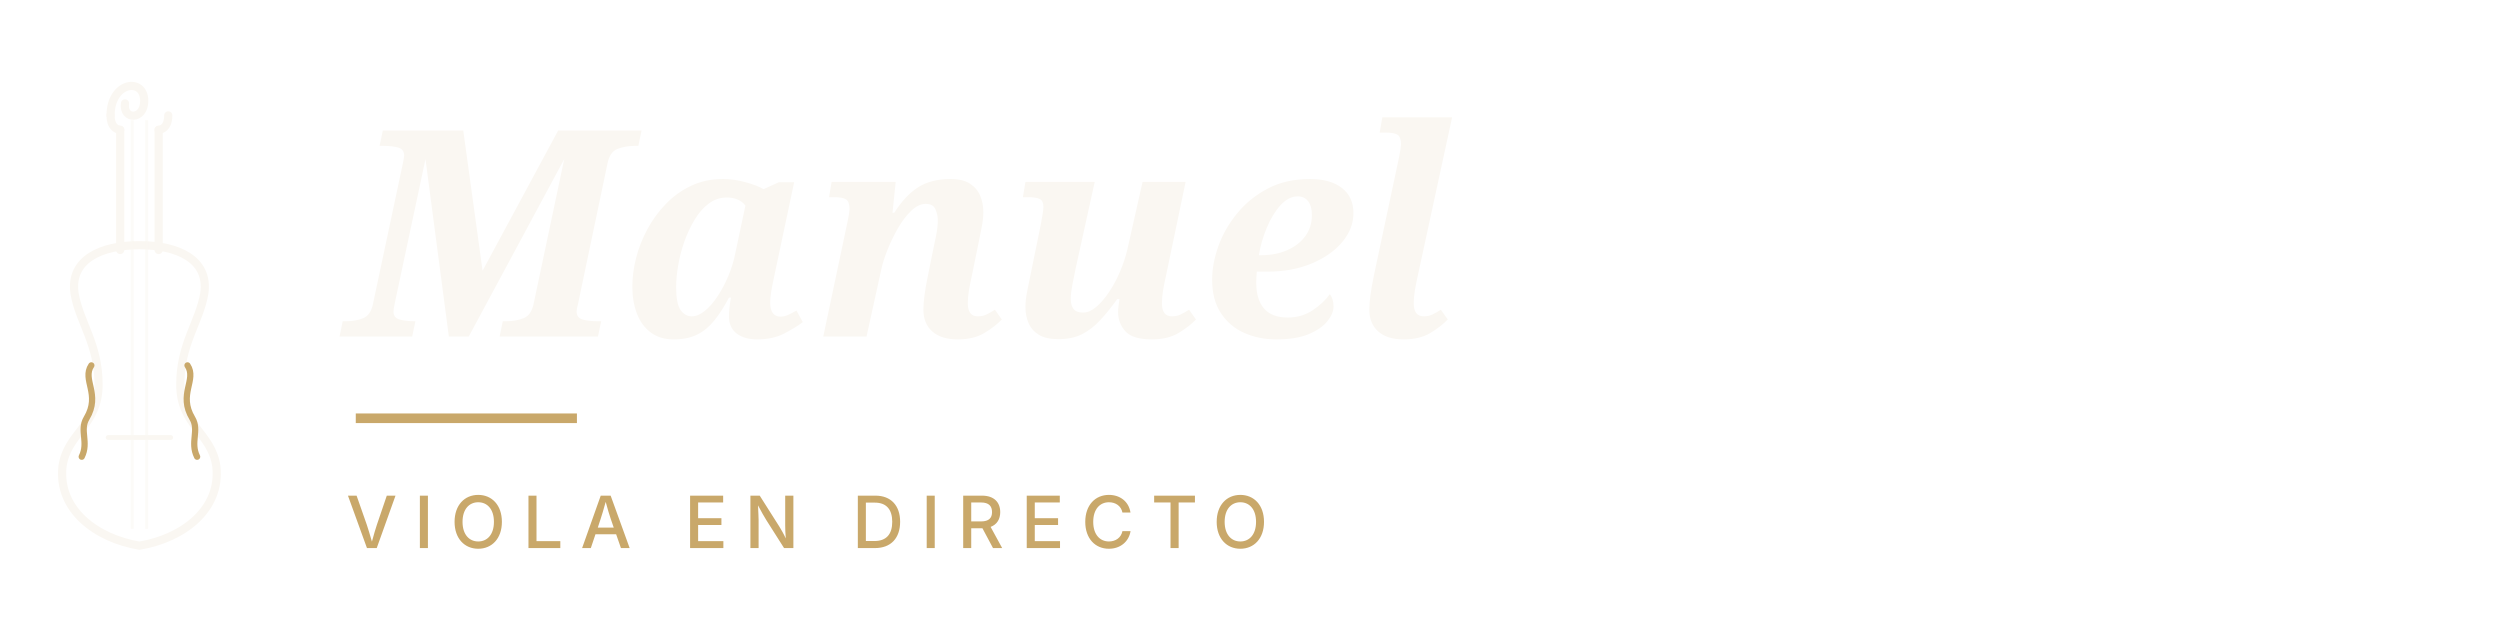
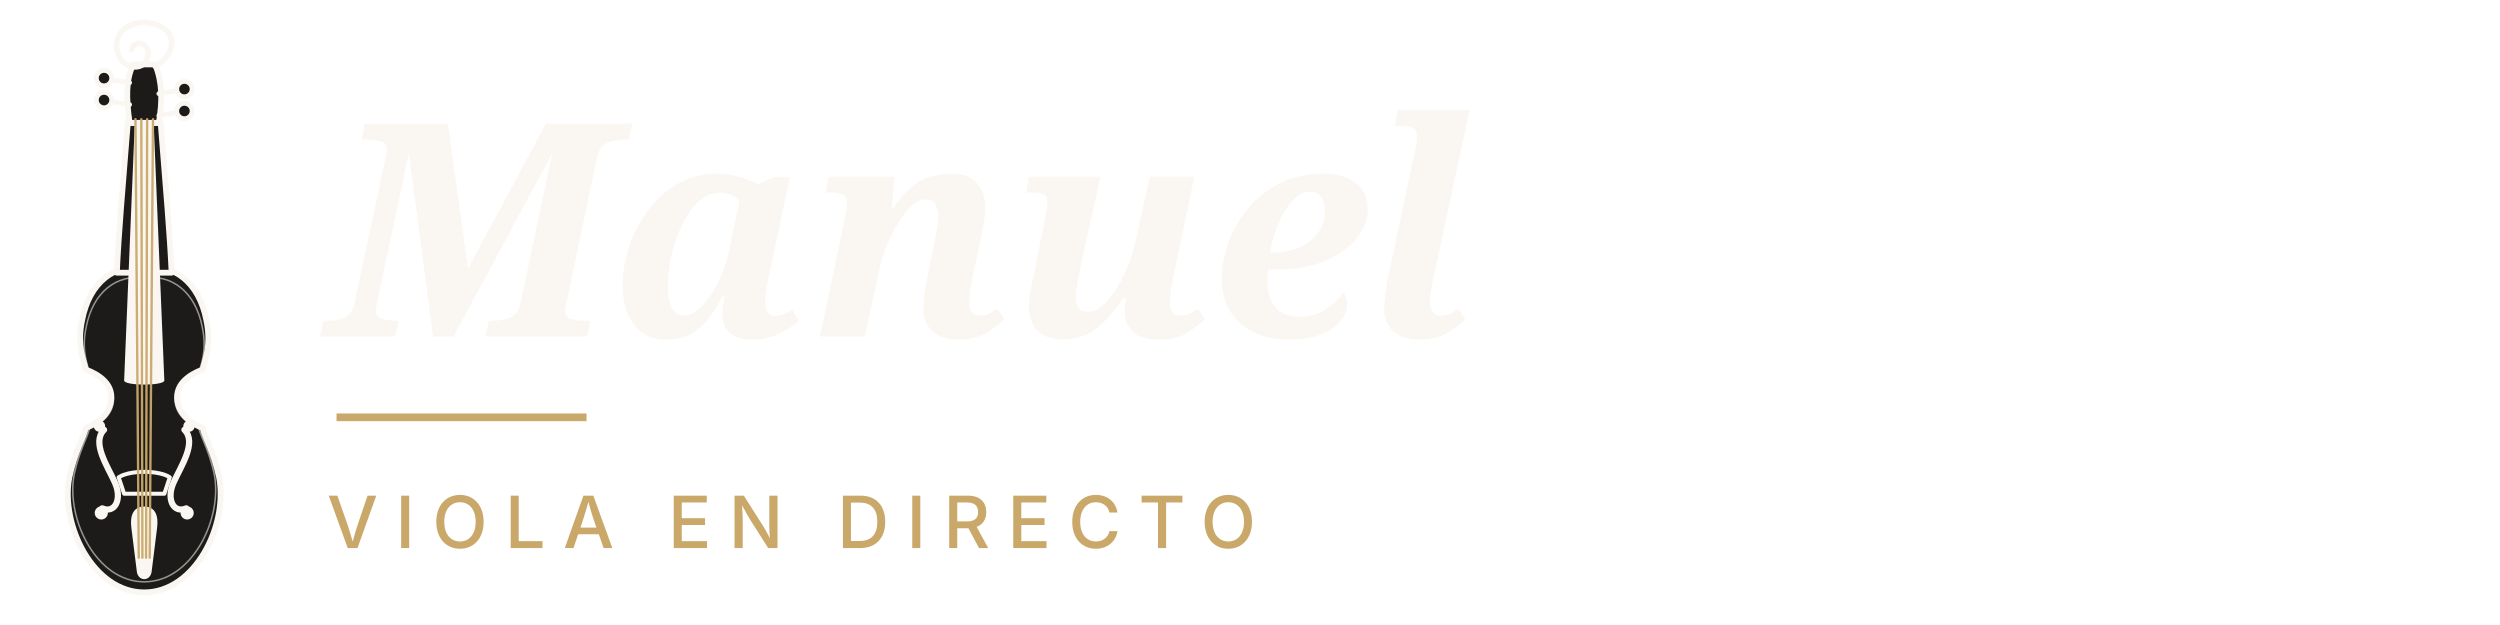
<svg xmlns="http://www.w3.org/2000/svg" viewBox="0 0 520 130" role="img" aria-label="Manuel · Viola en directo">
-   <g transform="translate(4,12) scale(0.5)">
-     <path d="M50,78 C66,78 79,84 77,98 C75,110 67,119 67,136 C67,153 80,156 82,170 C84,188 68,200 50,203 C32,200 16,188 18,170 C20,156 33,153 33,136 C33,119 25,110 23,98 C21,84 34,78 50,78 Z" fill="none" stroke="#FAF7F2" stroke-width="3.4" stroke-linejoin="round" />
-     <path d="M42,30 L42,80 M58,30 L58,80" stroke="#FAF7F2" stroke-width="3.4" stroke-linecap="round" />
-     <line x1="47" y1="26" x2="47" y2="196" stroke="#FAF7F2" stroke-width="1.2" opacity="0.5" />
-     <line x1="53" y1="26" x2="53" y2="196" stroke="#FAF7F2" stroke-width="1.2" opacity="0.5" />
-     <line x1="37" y1="158" x2="63" y2="158" stroke="#FAF7F2" stroke-width="2" stroke-linecap="round" />
-     <path d="M30,128 C26,134 34,140 28,150 C25,155 29,160 26,166" fill="none" stroke="#C9A86A" stroke-width="2.6" stroke-linecap="round" />
-     <path d="M70,128 C74,134 66,140 72,150 C75,155 71,160 74,166" fill="none" stroke="#C9A86A" stroke-width="2.6" stroke-linecap="round" />
-     <path d="M42,30 C42,30 38,30 38,24" stroke="#FAF7F2" stroke-width="3.4" fill="none" stroke-linecap="round" />
-     <path d="M58,30 C58,30 62,30 62,24" stroke="#FAF7F2" stroke-width="3.4" fill="none" stroke-linecap="round" />
-     <path d="M38,24 C38,10 52,8 52,18 C52,26 43,26 44,19" fill="none" stroke="#FAF7F2" stroke-width="3.4" stroke-linecap="round" />
+   <g transform="translate(-8,2) scale(0.38)">
+     <g stroke-linecap="round" stroke-linejoin="round">
+       <path d="M100 141 C116 139 130 149 134 170 C137 184 133 192 132 197 C124 200 118 205 118 212 C118 220 124 226 132 229 C133 234 138 242 141 256 C146 282 128 319 100 319 C72 319 54 282 59 256 C62 242 67 234 68 229 C76 226 82 220 82 212 C82 205 76 200 68 197 C67 192 63 184 66 170 C70 149 84 139 100 141 Z" fill="#1C1B19" stroke="#FAF7F2" stroke-width="3.2" />
+       <path d="M100 141 C116 139 130 149 134 170 C137 184 133 192 132 197 C124 200 118 205 118 212 C118 220 124 226 132 229 C133 234 138 242 141 256 C146 282 128 319 100 319 C72 319 54 282 59 256 C62 242 67 234 68 229 C76 226 82 220 82 212 C82 205 76 200 68 197 C67 192 63 184 66 170 C70 149 84 139 100 141 Z" fill="none" stroke="#FAF7F2" stroke-width="0.9" opacity=".55" transform="translate(100,230) scale(0.935) translate(-100,-230)" />
+       <path d="M91 62 C88 100 86 122 85 144 L115 144 C114 122 112 100 109 62 Z" fill="#1C1B19" stroke="#FAF7F2" stroke-width="3.2" />
+       <path d="M95 58 L105 58 L111 203 C111 206 89 206 89 203 Z" fill="#FAF7F2" />
+       <path d="M92 62 C90 48 90 38 94 30 L106 30 C110 40 110 50 108 62 Z" fill="#1C1B19" stroke="#FAF7F2" stroke-width="3.2" />
+       <g stroke="#FAF7F2" stroke-width="3" fill="none">
+         <path d="M106 31 C117 25 119 12 106 8 C93 4 81 13 86 25 C89 33 101 34 102 25 C103 18 95 16 93 22" />
+       </g>
+       <g stroke="#FAF7F2" stroke-width="2.6" fill="#1C1B19">
+         <path d="M92 40 L80 38" />
+         <circle cx="78" cy="37.5" r="4.2" />
+         <path d="M92 52 L80 50" />
+         <circle cx="78" cy="49.5" r="4.2" />
+         <path d="M108 46 L120 44" />
+         <circle cx="122" cy="43.5" r="4.2" />
+         <path d="M108 58 L120 56" />
+         <circle cx="122" cy="55.5" r="4.2" />
+       </g>
+       <g fill="#FAF7F2">
+         <path d="M122 230 C129 237 120 250 116 259 C112 268 116 276 123 273" fill="none" stroke="#FAF7F2" stroke-width="3.4" />
+         <circle cx="124.5" cy="228" r="3.1" />
+         <circle cx="123.5" cy="275.5" r="3.6" />
+         <path d="M78 230 C71 237 80 250 84 259 C88 268 84 276 77 273" fill="none" stroke="#FAF7F2" stroke-width="3.4" />
+         <circle cx="75.5" cy="228" r="3.1" />
+         <circle cx="76.5" cy="275.5" r="3.6" />
+       </g>
+       <path d="M100 272 C106 272 108 277 107 284 L104 308 C103 313 97 313 96 308 L93 284 C92 277 94 272 100 272 Z" fill="#FAF7F2" />
+       <path d="M86 256 C92 252 108 252 114 256 L111 265 L89 265 Z" fill="#1C1B19" stroke="#FAF7F2" stroke-width="2.2" />
+       <g stroke="#C9A86A" stroke-width="1.3" opacity=".95">
+         <path d="M95.2 60 L97 300" />
+         <path d="M98.4 60 L99 300" />
+         <path d="M101.6 60 L101 300" />
+         <path d="M104.8 60 L103 300" />
+       </g>
+     </g>
  </g>
-   <text x="72" y="70" font-family="'Cormorant Garamond', Georgia, serif" font-weight="600" font-style="italic" font-size="60" fill="#FAF7F2">Manuel</text>
-   <rect x="74" y="86" width="46" height="2" fill="#C9A86A" />
-   <text x="72" y="114" font-family="Inter, system-ui, sans-serif" font-weight="500" font-size="15" letter-spacing="3.5" fill="#C9A86A">VIOLA EN DIRECTO</text>
+   <text x="68" y="70" font-family="'Cormorant Garamond', Georgia, serif" font-weight="600" font-style="italic" font-size="62" fill="#FAF7F2">Manuel</text>
+   <rect x="70" y="86" width="52" height="1.6" fill="#C9A86A" />
+   <text x="68" y="114" font-family="Inter, system-ui, sans-serif" font-weight="500" font-size="15" letter-spacing="3.6" fill="#C9A86A">VIOLA EN DIRECTO</text>
</svg>
